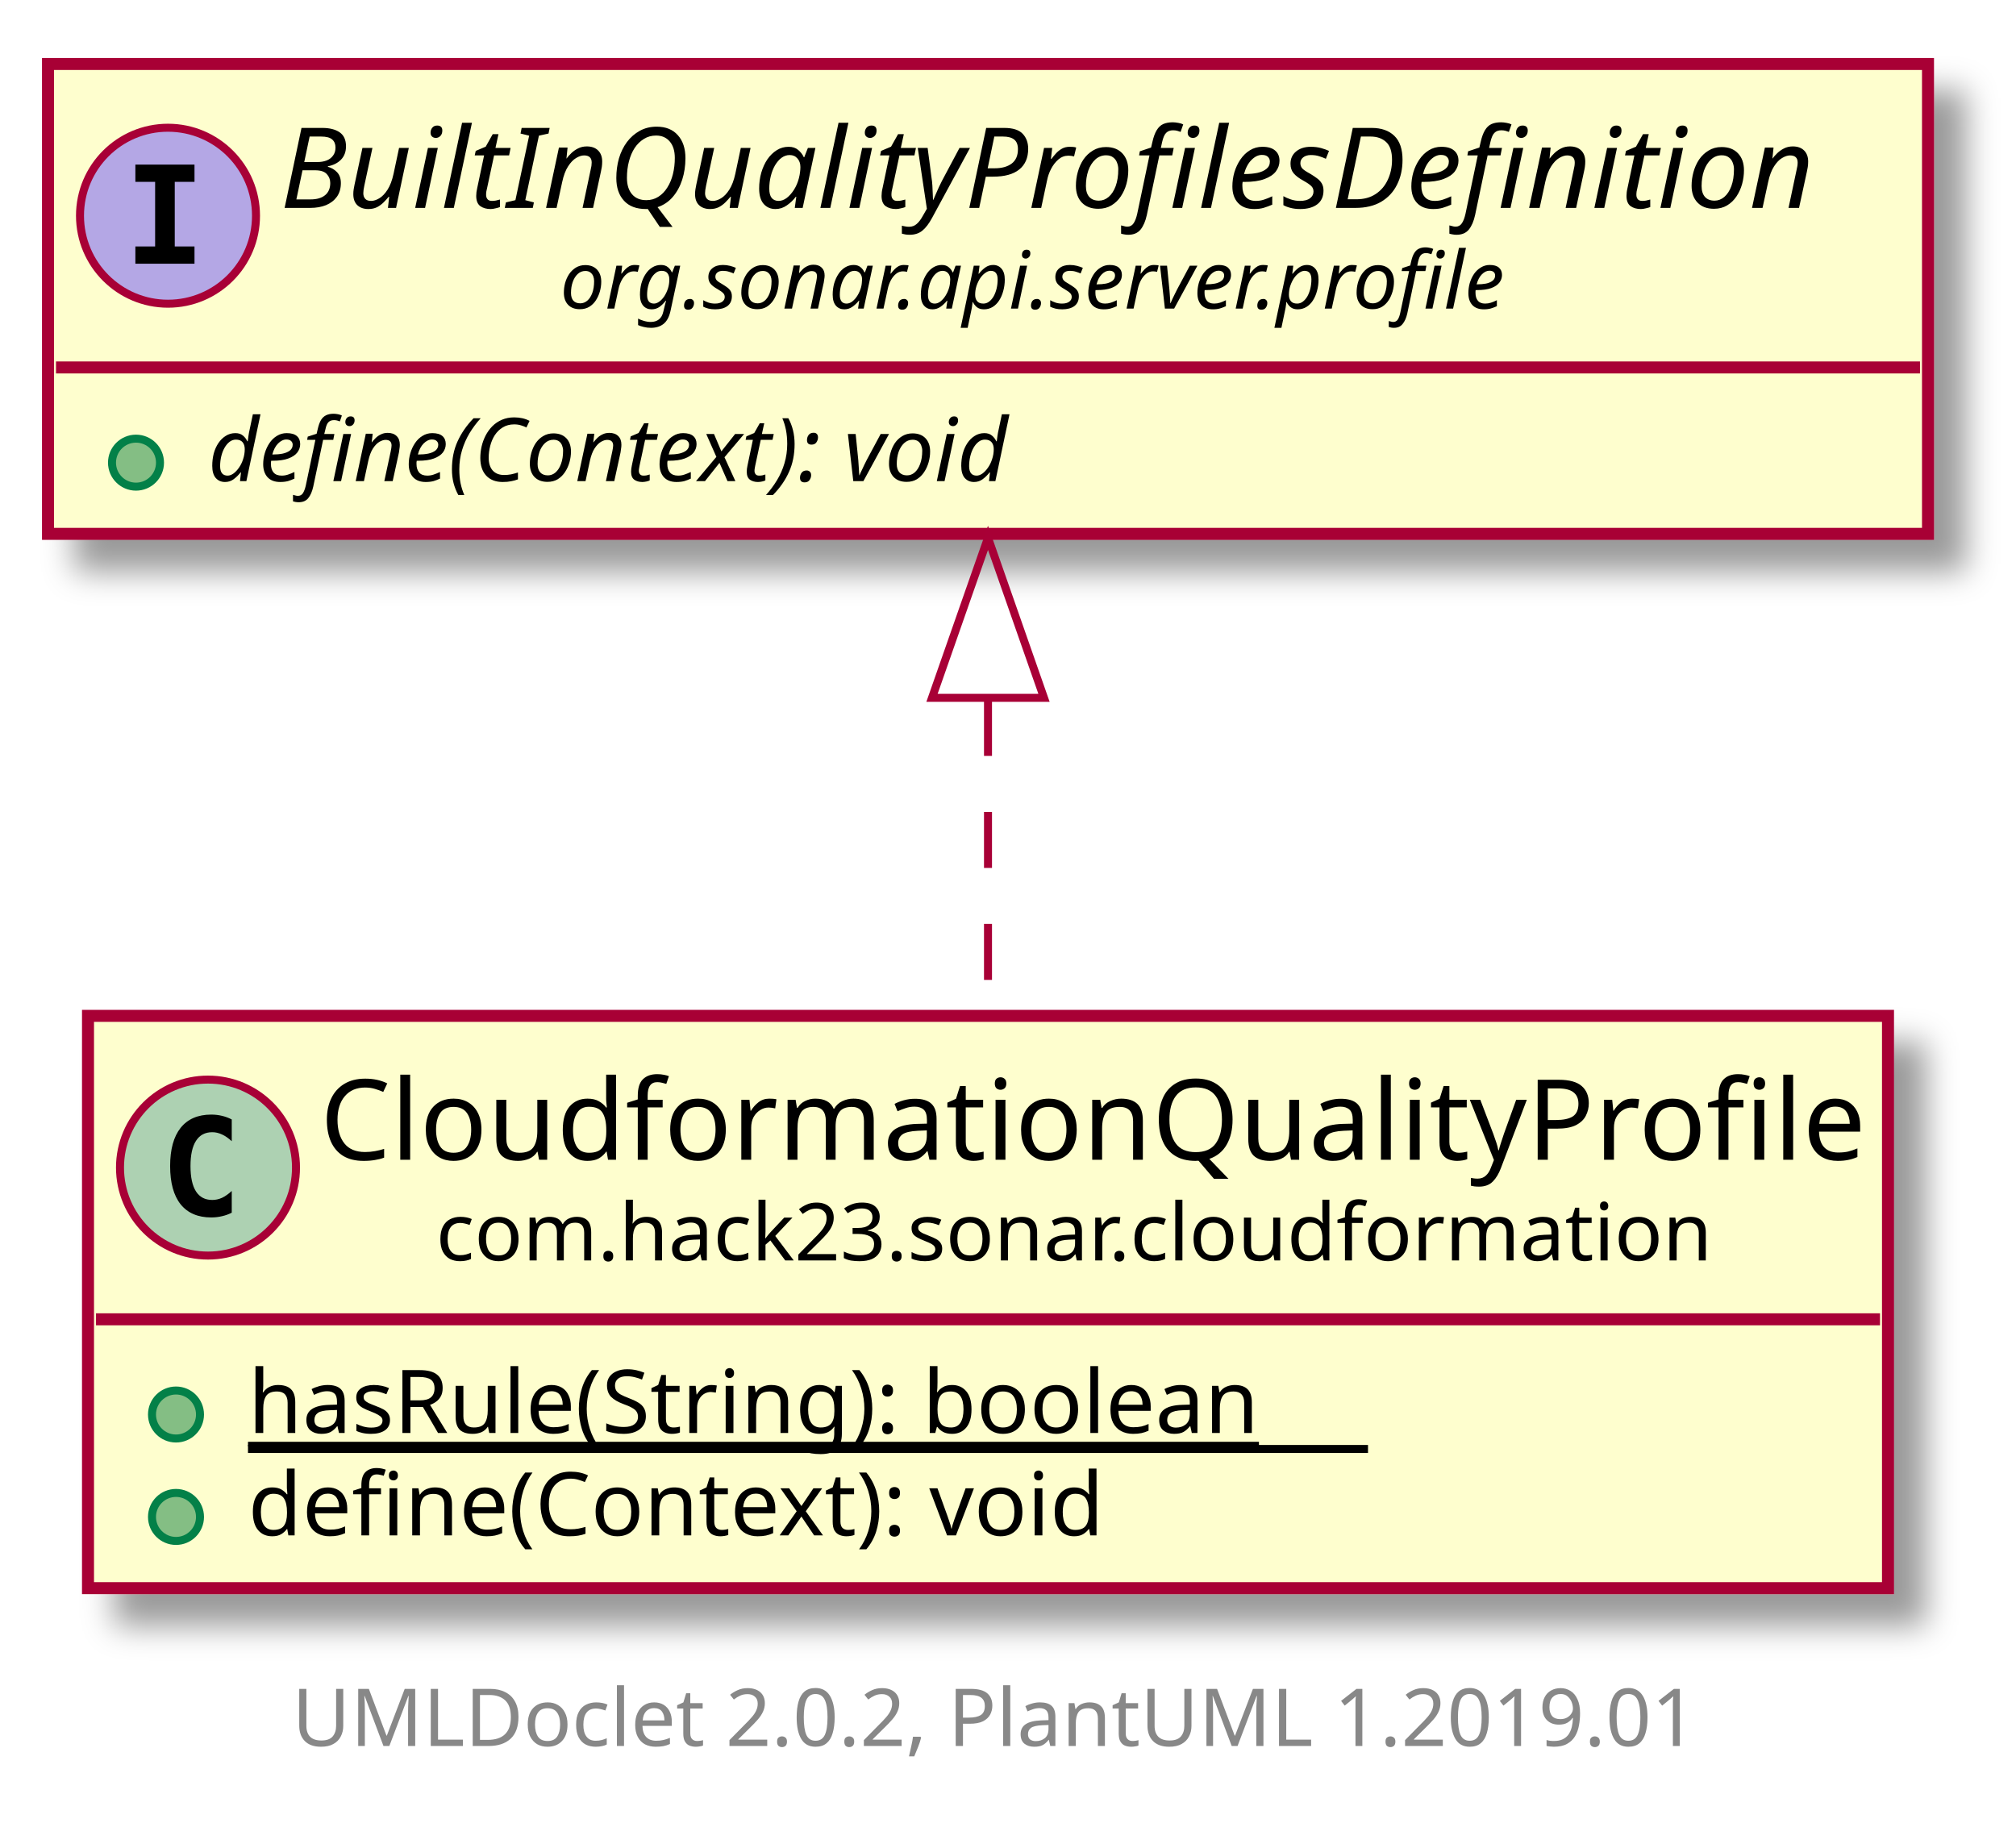
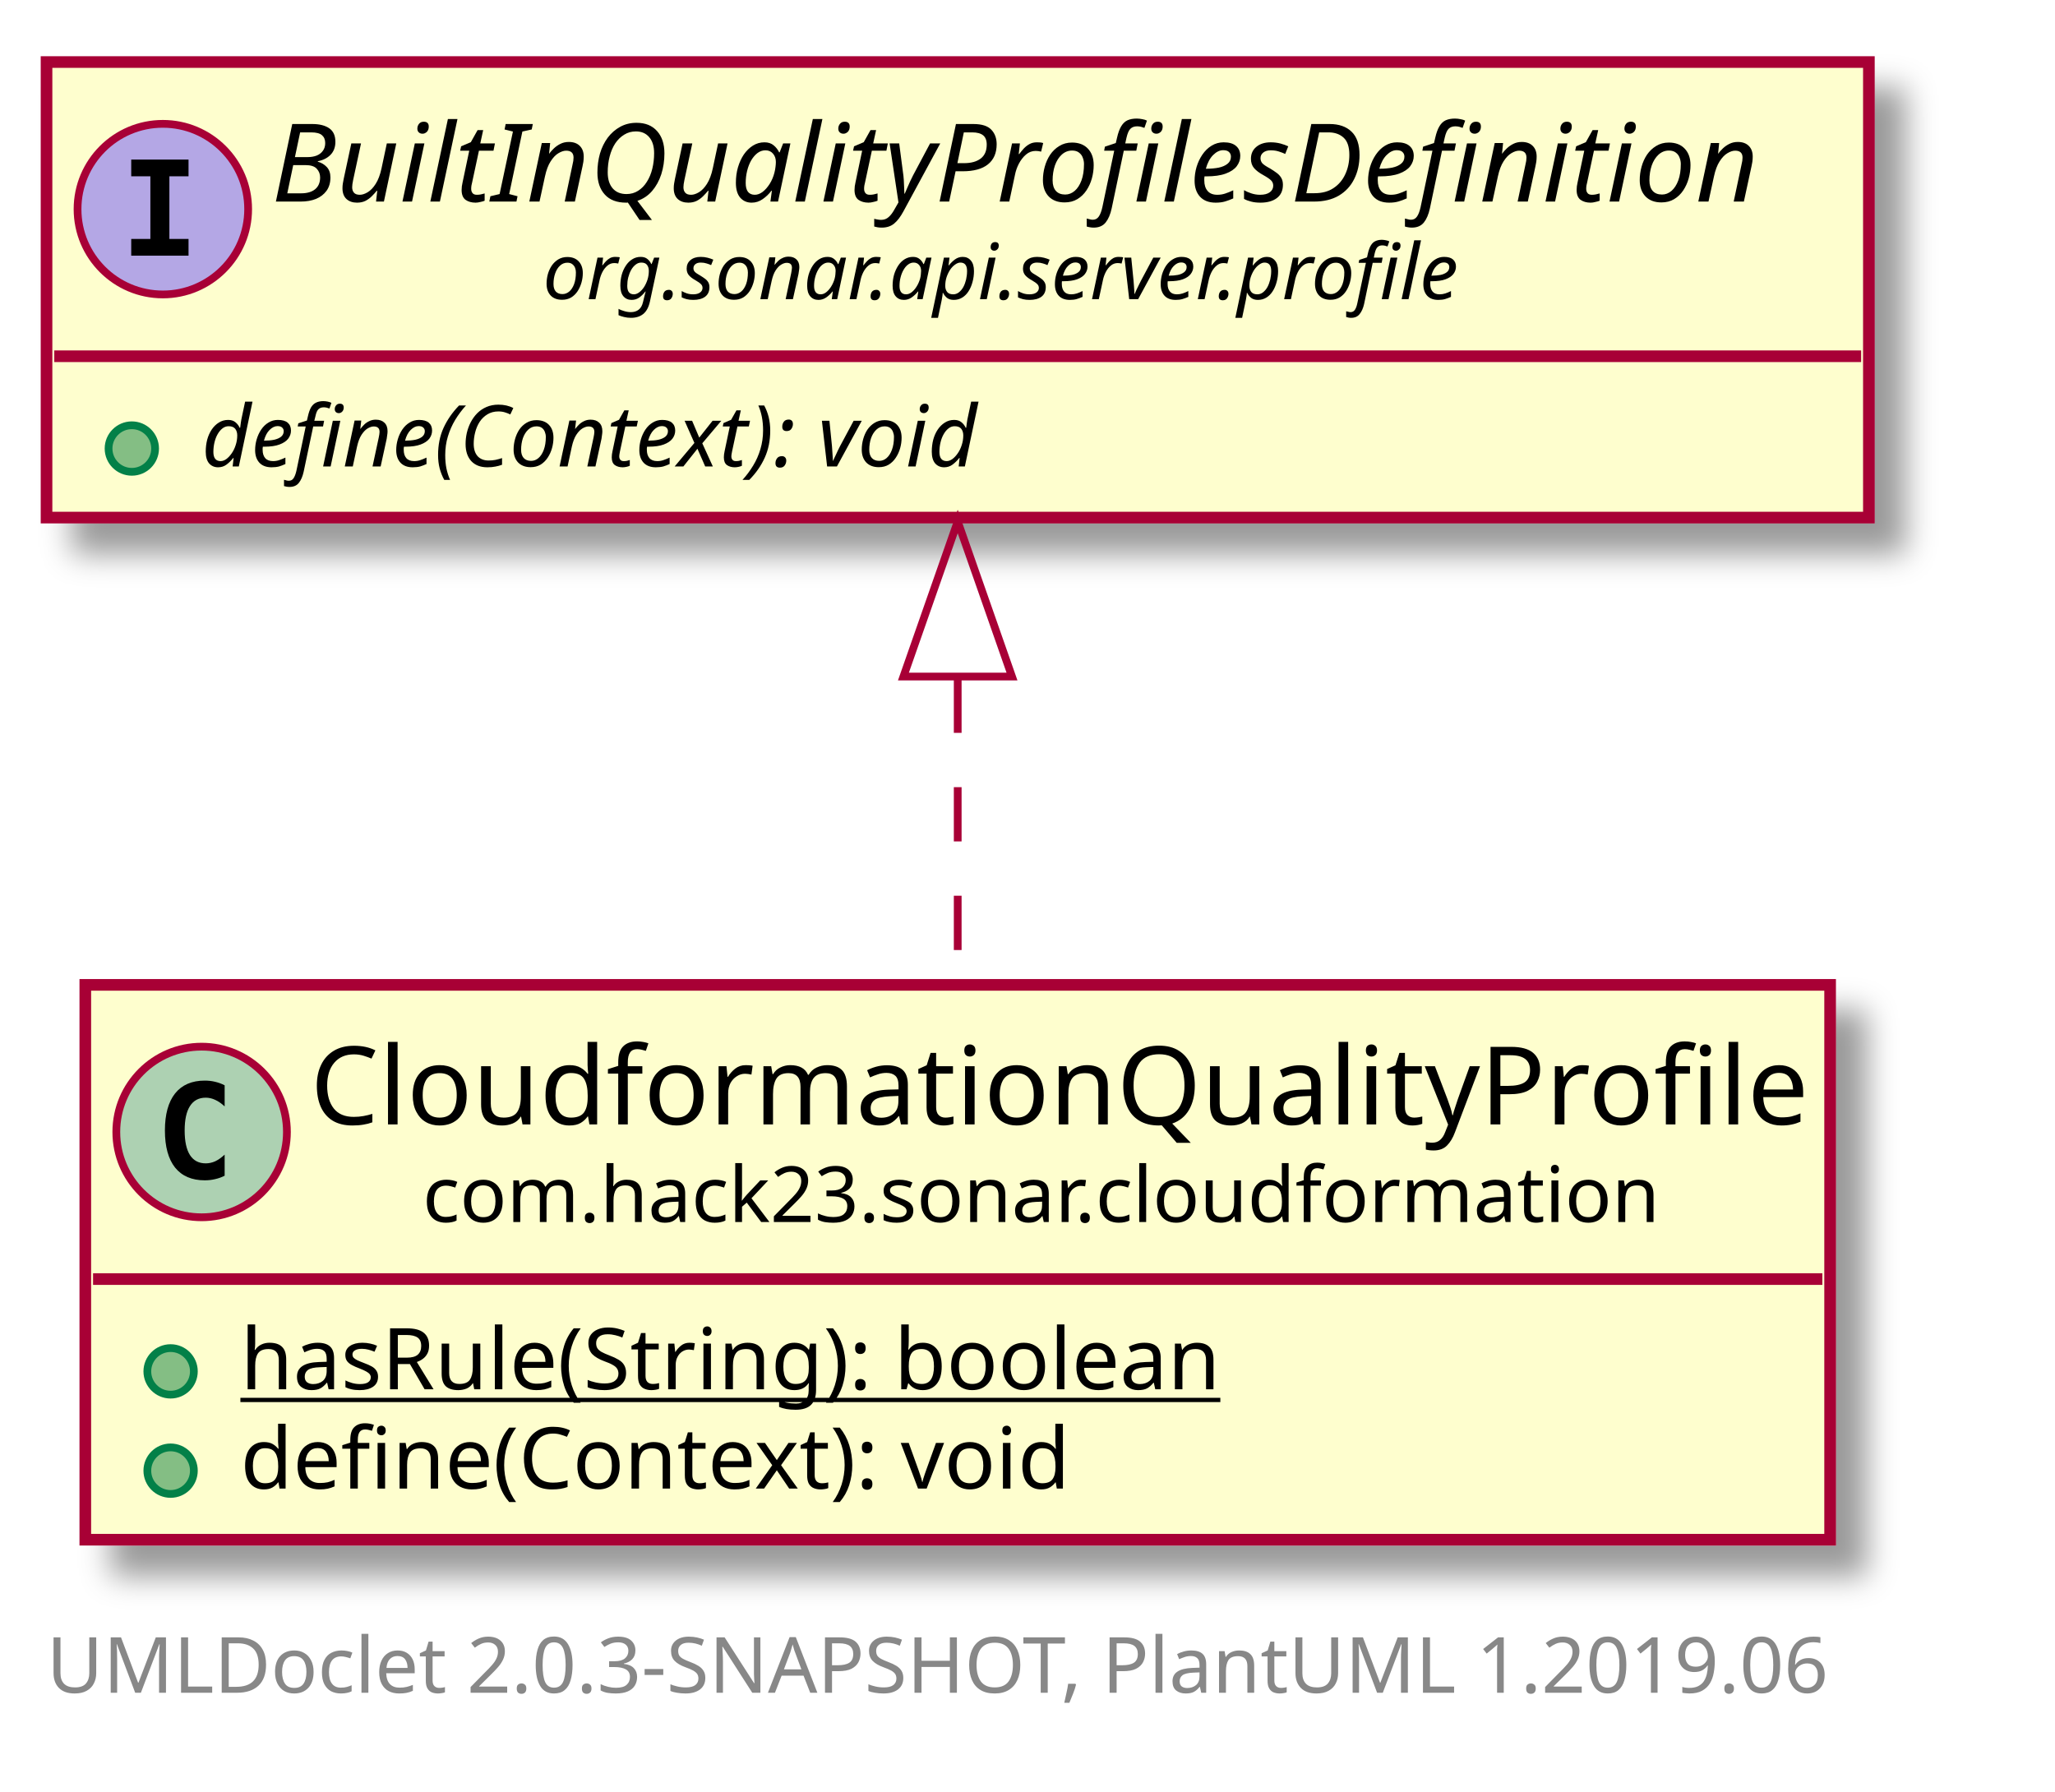
- <svg xmlns="http://www.w3.org/2000/svg" xmlns:xlink="http://www.w3.org/1999/xlink" contentScriptType="application/ecmascript" contentStyleType="text/css" height="231px" preserveAspectRatio="none" style="width:252px;height:231px;" version="1.1" viewBox="0 0 252 231" width="252px" zoomAndPan="magnify">
+ <svg xmlns="http://www.w3.org/2000/svg" xmlns:xlink="http://www.w3.org/1999/xlink" contentScriptType="application/ecmascript" contentStyleType="text/css" height="231px" preserveAspectRatio="none" style="width:265px;height:231px;" version="1.1" viewBox="0 0 265 231" width="265px" zoomAndPan="magnify">
  <defs>
-     <filter height="300%" id="f6quy4fszc9vm" width="300%" x="-1" y="-1">
+     <filter height="300%" id="f1p0jjd86hvw2b" width="300%" x="-1" y="-1">
      <feGaussianBlur result="blurOut" stdDeviation="2.0" />
      <feColorMatrix in="blurOut" result="blurOut2" type="matrix" values="0 0 0 0 0 0 0 0 0 0 0 0 0 0 0 0 0 0 .4 0" />
      <feOffset dx="4.0" dy="4.0" in="blurOut2" result="blurOut3" />
      <feBlend in="SourceGraphic" in2="blurOut3" mode="normal" />
    </filter>
  </defs>
  <g>
-     <a target="_top" xlink:actuate="onRequest" xlink:href="CloudformationQualityProfile.html" xlink:show="new" xlink:title="CloudformationQualityProfile.html" xlink:type="simple">
-       <rect fill="#FEFECE" filter="url(#f6quy4fszc9vm)" height="71.547" id="com.hack23.sonar.cloudformation.CloudformationQualityProfile" style="stroke: #A80036; stroke-width: 1.5;" width="225" x="11" y="127" />
+     <a href="CloudformationQualityProfile.html" target="_top" xlink:actuate="onRequest" xlink:show="new" xlink:title="CloudformationQualityProfile.html" xlink:type="simple">
+       <rect fill="#FEFECE" filter="url(#f1p0jjd86hvw2b)" height="71.547" id="com.hack23.sonar.cloudformation.CloudformationQualityProfile" style="stroke: #A80036; stroke-width: 1.5;" width="225" x="11" y="127" />
      <ellipse cx="26" cy="145.969" fill="#ADD1B2" rx="11" ry="11" style="stroke: #A80036; stroke-width: 1.0;" />
      <path d="M28.969,151.609 Q28.391,151.906 27.75,152.047 Q27.109,152.203 26.406,152.203 Q23.906,152.203 22.578,150.562 Q21.266,148.906 21.266,145.781 Q21.266,142.656 22.578,141 Q23.906,139.344 26.406,139.344 Q27.109,139.344 27.75,139.5 Q28.406,139.656 28.969,139.953 L28.969,142.672 Q28.344,142.094 27.75,141.828 Q27.156,141.547 26.531,141.547 Q25.188,141.547 24.5,142.625 Q23.812,143.688 23.812,145.781 Q23.812,147.875 24.5,148.953 Q25.188,150.016 26.531,150.016 Q27.156,150.016 27.75,149.75 Q28.344,149.469 28.969,148.891 L28.969,151.609 Z " />
      <text fill="#000000" font-family="sans-serif" font-size="14" lengthAdjust="spacingAndGlyphs" textLength="193" x="40" y="144.995">CloudformationQualityProfile</text>
      <text fill="#000000" font-family="sans-serif" font-size="10" lengthAdjust="spacingAndGlyphs" textLength="164" x="54.5" y="157.579">com.hack23.sonar.cloudformation</text>
      <line style="stroke: #A80036; stroke-width: 1.5;" x1="12" x2="235" y1="164.938" y2="164.938" />
      <ellipse cx="22" cy="176.84" fill="#84BE84" rx="3" ry="3" style="stroke: #038048; stroke-width: 1.0;" />
      <text fill="#000000" font-family="sans-serif" font-size="11" lengthAdjust="spacingAndGlyphs" text-decoration="underline" textLength="140" x="31" y="179.148">hasRule(String): boolean</text>
-       <line style="stroke: #000000; stroke-width: 1.0;" x1="31" x2="171" y1="181.148" y2="181.148" />
      <ellipse cx="22" cy="189.644" fill="#84BE84" rx="3" ry="3" style="stroke: #038048; stroke-width: 1.0;" />
      <text fill="#000000" font-family="sans-serif" font-size="11" lengthAdjust="spacingAndGlyphs" textLength="117" x="31" y="191.953">define(Context): void</text>
    </a>
-     <rect fill="#FEFECE" filter="url(#f6quy4fszc9vm)" height="58.742" id="org.sonar.api.server.profile.BuiltInQualityProfilesDefinition" style="stroke: #A80036; stroke-width: 1.5;" width="235" x="6" y="8" />
+     <rect fill="#FEFECE" filter="url(#f1p0jjd86hvw2b)" height="58.742" id="org.sonar.api.server.profile.BuiltInQualityProfilesDefinition" style="stroke: #A80036; stroke-width: 1.5;" width="235" x="6" y="8" />
    <ellipse cx="21" cy="26.969" fill="#B4A7E5" rx="11" ry="11" style="stroke: #A80036; stroke-width: 1.0;" />
    <path d="M16.922,22.734 L16.922,20.578 L24.312,20.578 L24.312,22.734 L21.844,22.734 L21.844,30.812 L24.312,30.812 L24.312,32.969 L16.922,32.969 L16.922,30.812 L19.391,30.812 L19.391,22.734 L16.922,22.734 Z " />
    <text fill="#000000" font-family="sans-serif" font-size="14" font-style="italic" lengthAdjust="spacingAndGlyphs" textLength="203" x="35" y="25.995">BuiltInQualityProfilesDefinition</text>
    <text fill="#000000" font-family="sans-serif" font-size="10" font-style="italic" lengthAdjust="spacingAndGlyphs" textLength="133" x="70" y="38.579">org.sonar.api.server.profile</text>
    <line style="stroke: #A80036; stroke-width: 1.5;" x1="7" x2="240" y1="45.938" y2="45.938" />
    <ellipse cx="17" cy="57.84" fill="#84BE84" rx="3" ry="3" style="stroke: #038048; stroke-width: 1.0;" />
    <text fill="#000000" font-family="sans-serif" font-size="11" font-style="italic" lengthAdjust="spacingAndGlyphs" textLength="119" x="26" y="60.148">define(Context): void</text>
    <path d="M123.5,87.505 C123.5,100.621 123.5,114.513 123.5,126.755 " fill="none" id="org.sonar.api.server.profile.BuiltInQualityProfilesDefinition-com.hack23.sonar.cloudformation.CloudformationQualityProfile" style="stroke: #A80036; stroke-width: 1.0; stroke-dasharray: 7.0,7.0;" />
    <polygon fill="none" points="116.5,87.242,123.5,67.242,130.5,87.242,116.5,87.242" style="stroke: #A80036; stroke-width: 1.0;" />
-     <text fill="#888888" font-family="sans-serif" font-size="10" lengthAdjust="spacingAndGlyphs" textLength="186" x="36.5" y="218.282">UMLDoclet 2.0.2, PlantUML 1.2019.01</text>
+     <text fill="#888888" font-family="sans-serif" font-size="10" lengthAdjust="spacingAndGlyphs" textLength="247" x="6" y="218.282">UMLDoclet 2.0.3-SNAPSHOT, PlantUML 1.2019.06</text>
  </g>
</svg>
